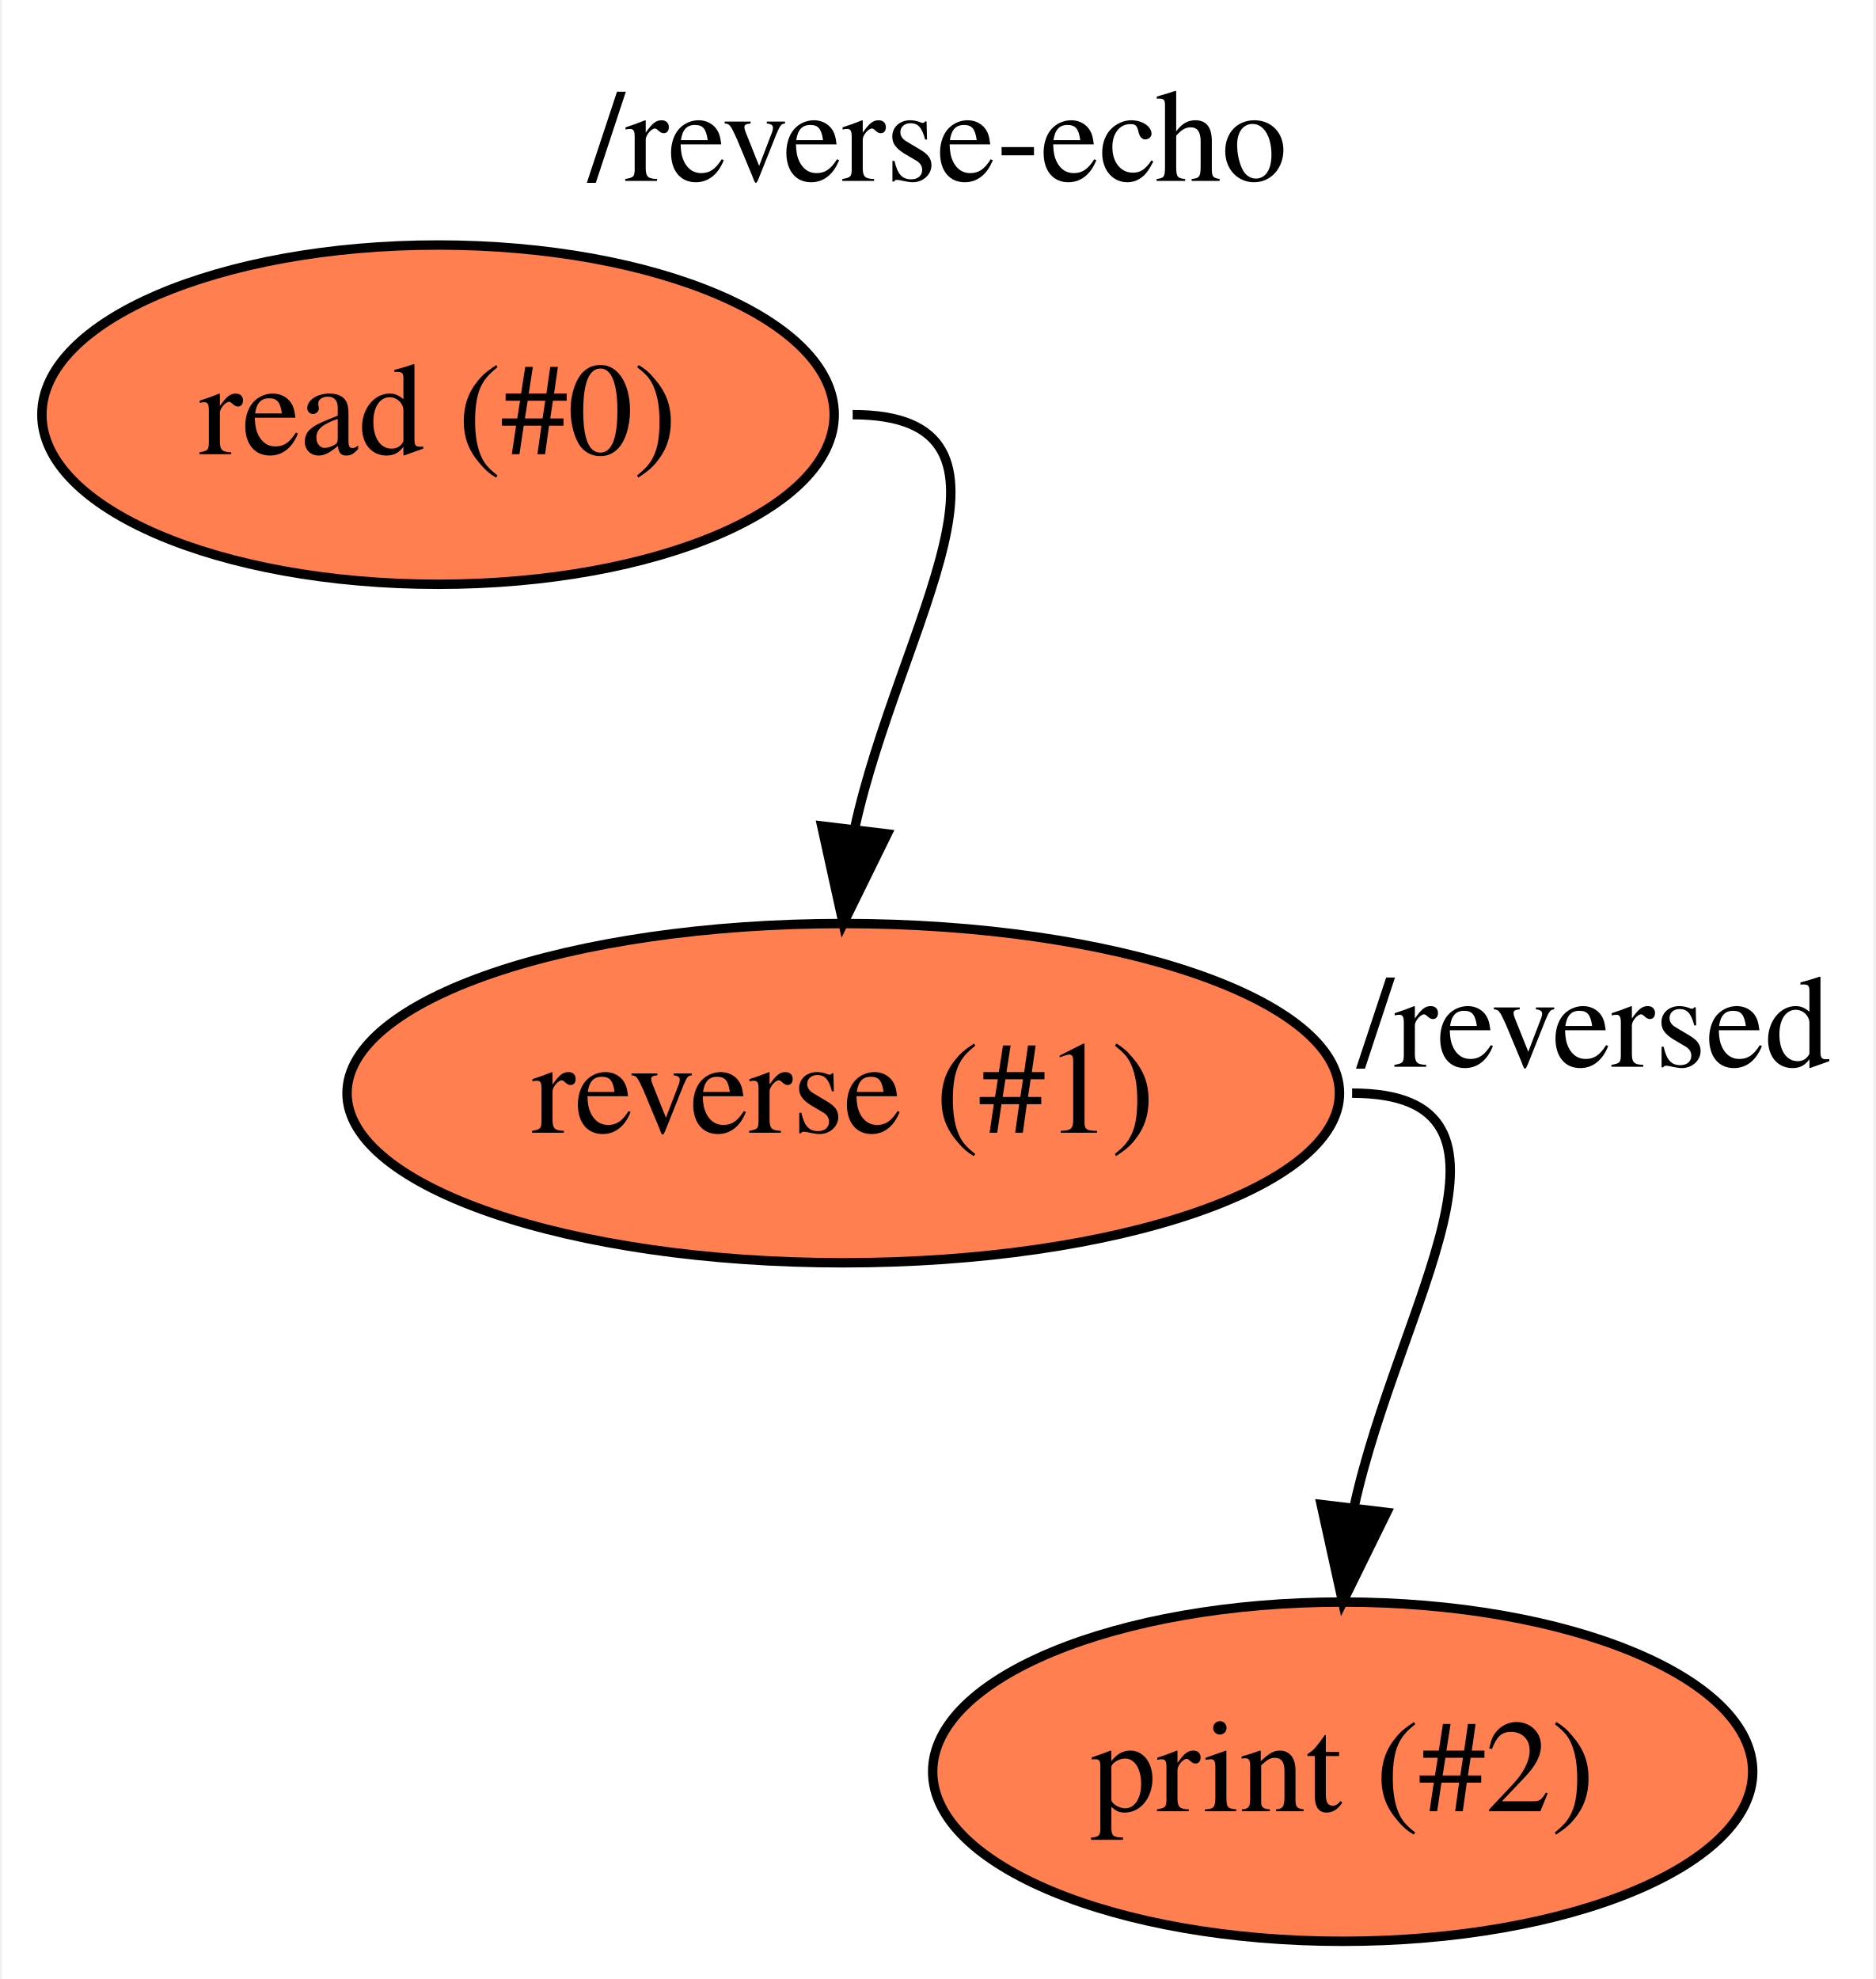
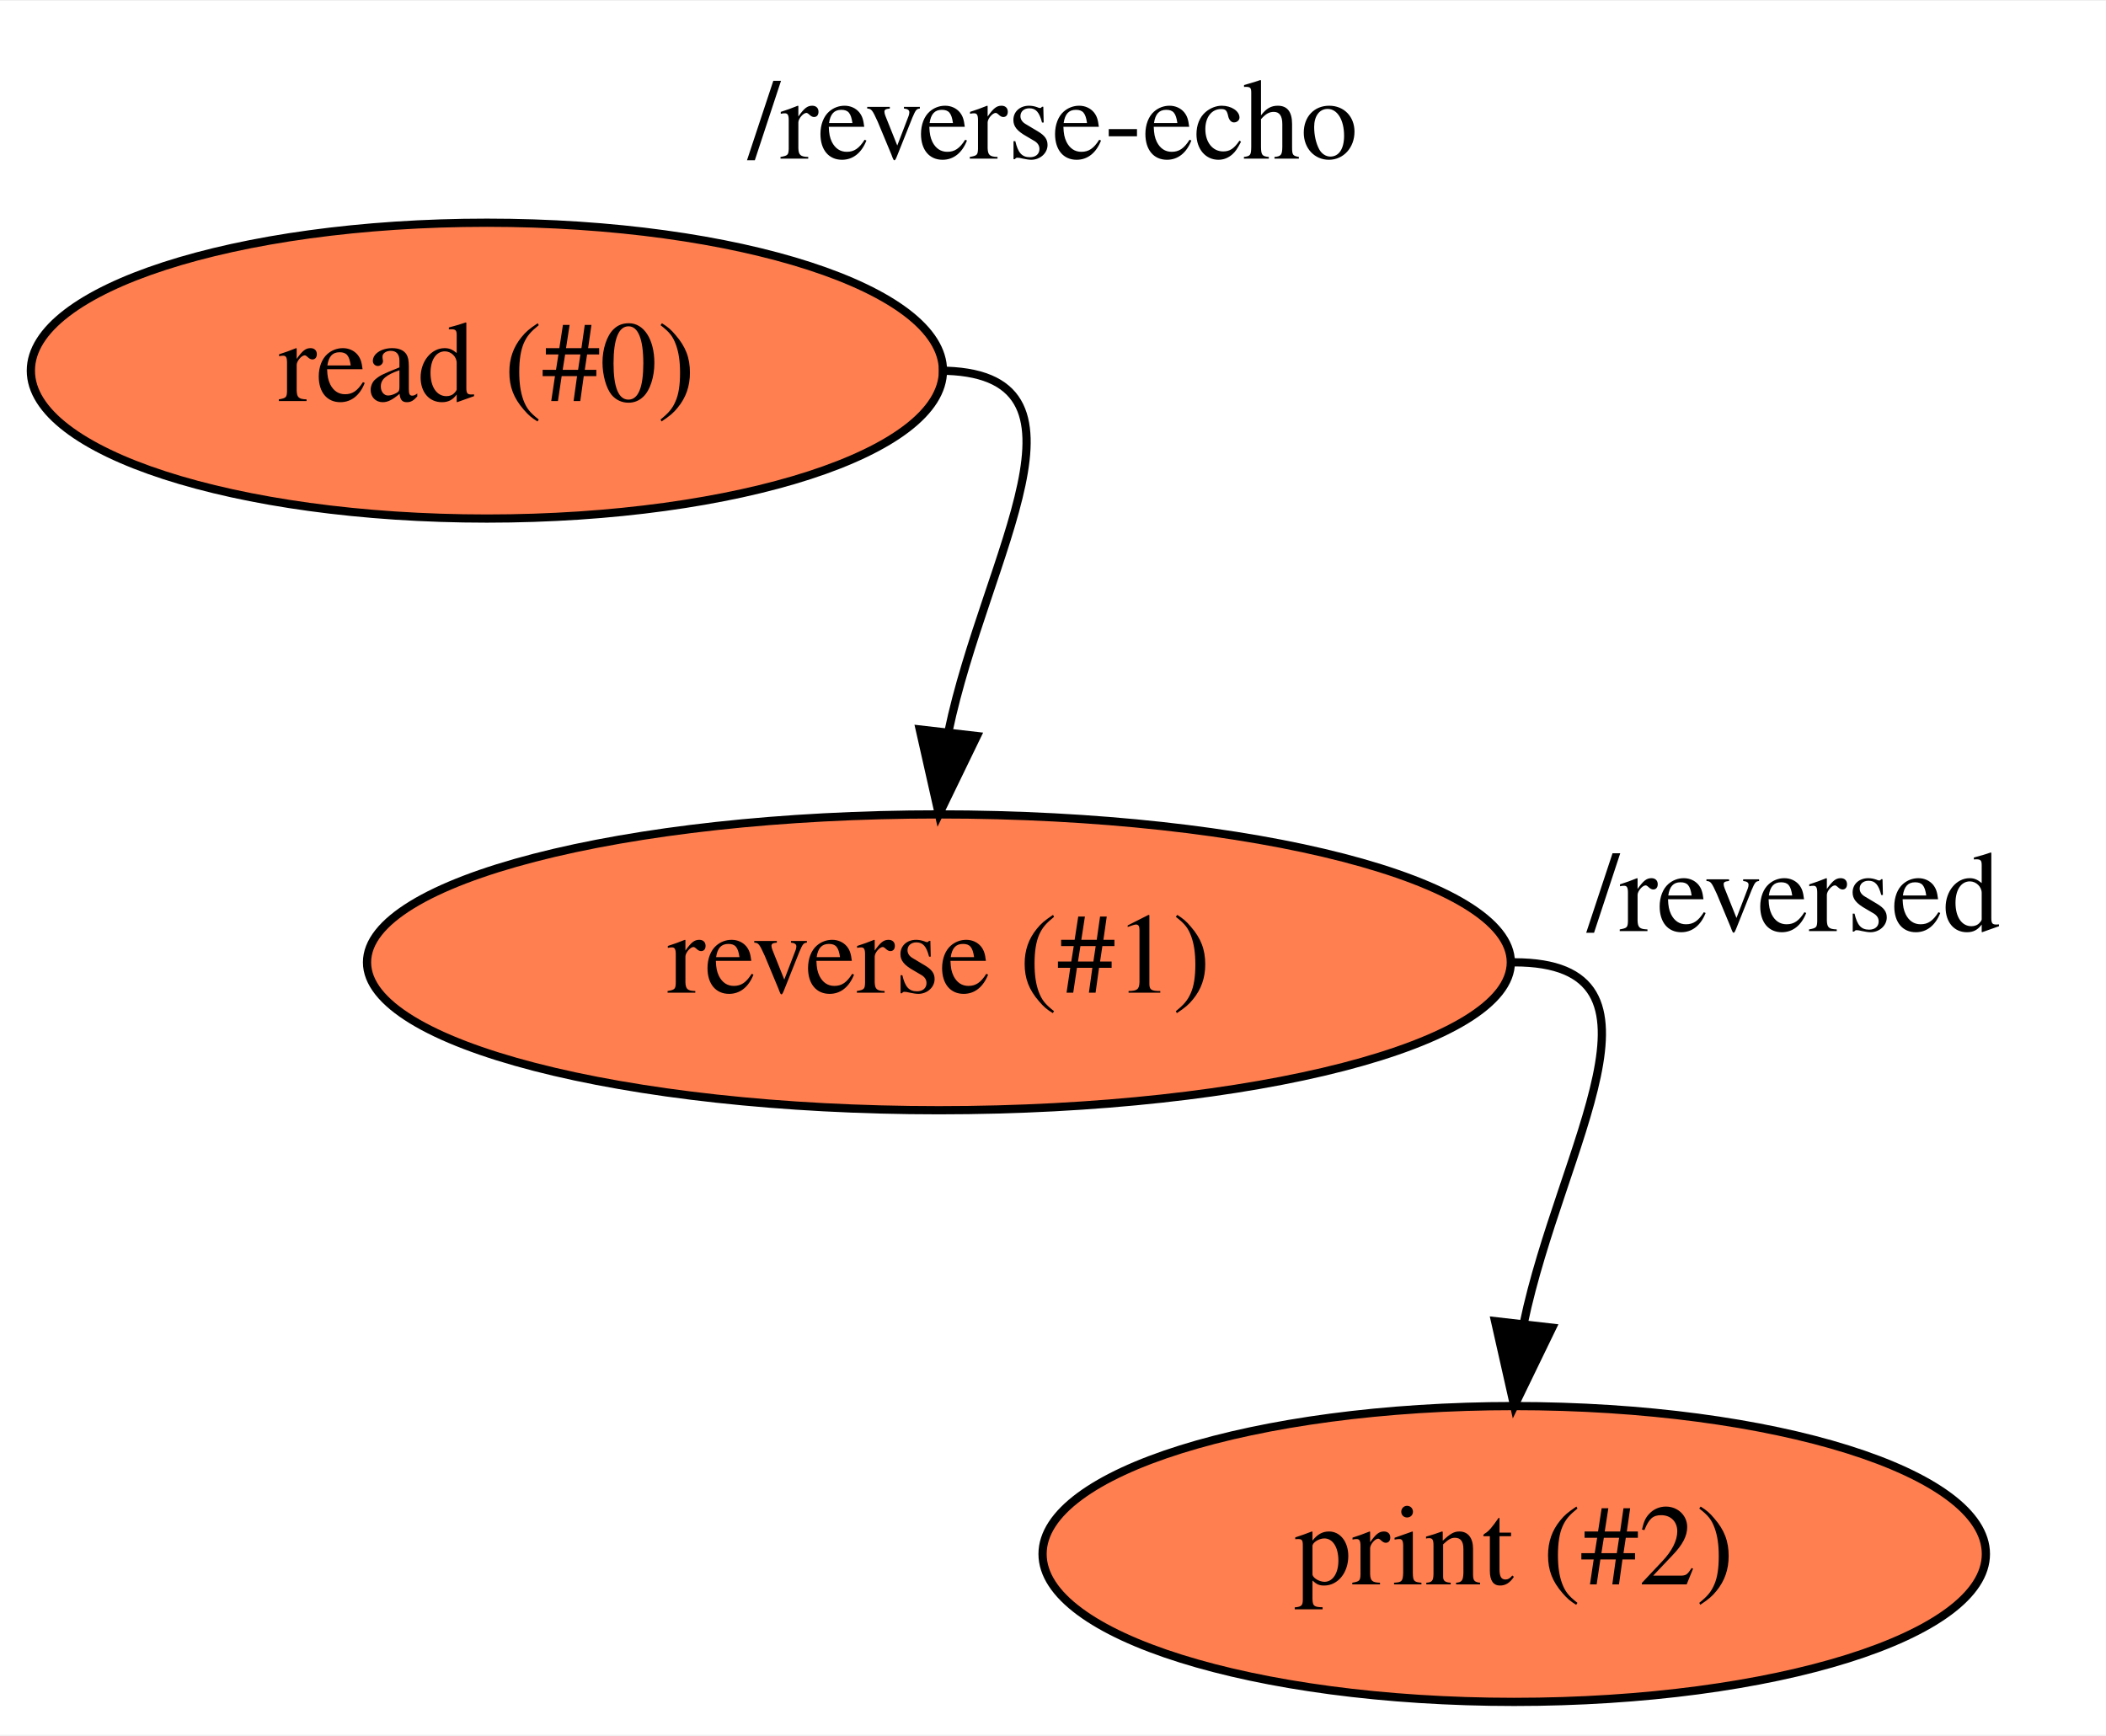
- <svg xmlns="http://www.w3.org/2000/svg" xmlns:xlink="http://www.w3.org/1999/xlink" width="199pt" height="210pt" viewBox="0.00 0.00 198.57 210.00">
-   <g id="graph0" class="graph" transform="scale(1 1) rotate(0) translate(4 206)">
-     <polygon fill="white" stroke="transparent" points="-4,4 -4,-206 194.57,-206 194.57,4 -4,4" />
-     <text text-anchor="middle" x="95.29" y="-186.8" font-family="Times,serif" font-size="14.00">/reverse-echo</text>
+ <svg xmlns="http://www.w3.org/2000/svg" xmlns:xlink="http://www.w3.org/1999/xlink" width="256pt" height="211pt" viewBox="0.00 0.00 256.25 211.00">
+   <g id="graph0" class="graph" transform="scale(1 1) rotate(0) translate(4 207)">
+     <polygon fill="#ffffff" stroke="transparent" points="-4,4 -4,-207 252.245,-207 252.245,4 -4,4" />
+     <text text-anchor="middle" x="124.123" y="-187.8" font-family="Times,serif" font-size="14.00" fill="#000000">/reverse-echo</text>
    <g id="node1" class="node">
      <g id="a_node1">
-         <a xlink:href="file:///Users/andrew/workspace/flow/flowruntime/stdio/readline.toml" xlink:title="read (#0)">
-           <ellipse fill="coral" stroke="black" cx="42.27" cy="-162" rx="42.04" ry="18" />
-           <text text-anchor="middle" x="42.27" y="-157.8" font-family="Times,serif" font-size="14.00">read (#0)</text>
+         <a xlink:href="file:///home/andrew/workspace/flow/flowruntime/stdio/readline.toml" xlink:title="read (#0)">
+           <ellipse fill="#ff7f50" stroke="#000000" cx="55.245" cy="-162" rx="55.491" ry="18" />
+           <text text-anchor="middle" x="55.245" y="-158.3" font-family="Times,serif" font-size="14.00" fill="#000000">read (#0)</text>
        </a>
      </g>
    </g>
    <g id="node2" class="node">
      <g id="a_node2">
-         <a xlink:href="file:///Users/andrew/workspace/flow/samples/reverse-echo/reverse/reverse.toml" xlink:title="reverse (#1)">
-           <ellipse fill="coral" stroke="black" cx="85.27" cy="-90" rx="52.66" ry="18" />
-           <text text-anchor="middle" x="85.27" y="-85.8" font-family="Times,serif" font-size="14.00">reverse (#1)</text>
+         <a xlink:href="file:///home/andrew/workspace/flow/samples/reverse-echo/reverse/reverse.toml" xlink:title="reverse (#1)">
+           <ellipse fill="#ff7f50" stroke="#000000" cx="110.245" cy="-90" rx="69.588" ry="18" />
+           <text text-anchor="middle" x="110.245" y="-86.3" font-family="Times,serif" font-size="14.00" fill="#000000">reverse (#1)</text>
        </a>
      </g>
    </g>
    <g id="edge1" class="edge">
-       <path fill="none" stroke="black" d="M86.27,-162C106.99,-162 91.19,-139.65 86.48,-118.09" />
-       <polygon fill="black" stroke="black" points="89.94,-117.51 85.27,-108 82.99,-118.35 89.94,-117.51" />
+       <path fill="none" stroke="#000000" d="M110.245,-162C130.964,-162 115.91,-139.642 111.407,-118.088" />
+       <polygon fill="#000000" stroke="#000000" points="114.866,-117.534 110.245,-108 107.912,-118.335 114.866,-117.534" />
    </g>
    <g id="node3" class="node">
      <g id="a_node3">
-         <a xlink:href="file:///Users/andrew/workspace/flow/flowruntime/stdio/stdout.toml" xlink:title="print (#2)">
-           <ellipse fill="coral" stroke="black" cx="138.27" cy="-18" rx="43.51" ry="18" />
-           <text text-anchor="middle" x="138.27" y="-13.8" font-family="Times,serif" font-size="14.00">print (#2)</text>
+         <a xlink:href="file:///home/andrew/workspace/flow/flowruntime/stdio/stdout.toml" xlink:title="print (#2)">
+           <ellipse fill="#ff7f50" stroke="#000000" cx="180.245" cy="-18" rx="57.391" ry="18" />
+           <text text-anchor="middle" x="180.245" y="-14.3" font-family="Times,serif" font-size="14.00" fill="#000000">print (#2)</text>
        </a>
      </g>
    </g>
    <g id="edge2" class="edge">
-       <path fill="none" stroke="black" d="M139.27,-90C159.99,-90 144.19,-67.65 139.48,-46.09" />
-       <polygon fill="black" stroke="black" points="142.94,-45.51 138.27,-36 135.99,-46.35 142.94,-45.51" />
-       <text text-anchor="middle" x="164.92" y="-92.8" font-family="Times,serif" font-size="14.00">/reversed</text>
+       <path fill="none" stroke="#000000" d="M180.245,-90C200.964,-90 185.91,-67.642 181.407,-46.088" />
+       <polygon fill="#000000" stroke="#000000" points="184.866,-45.534 180.245,-36 177.912,-46.335 184.866,-45.534" />
+       <text text-anchor="middle" x="214.245" y="-93.8" font-family="Times,serif" font-size="14.00" fill="#000000">/reversed</text>
    </g>
  </g>
</svg>
